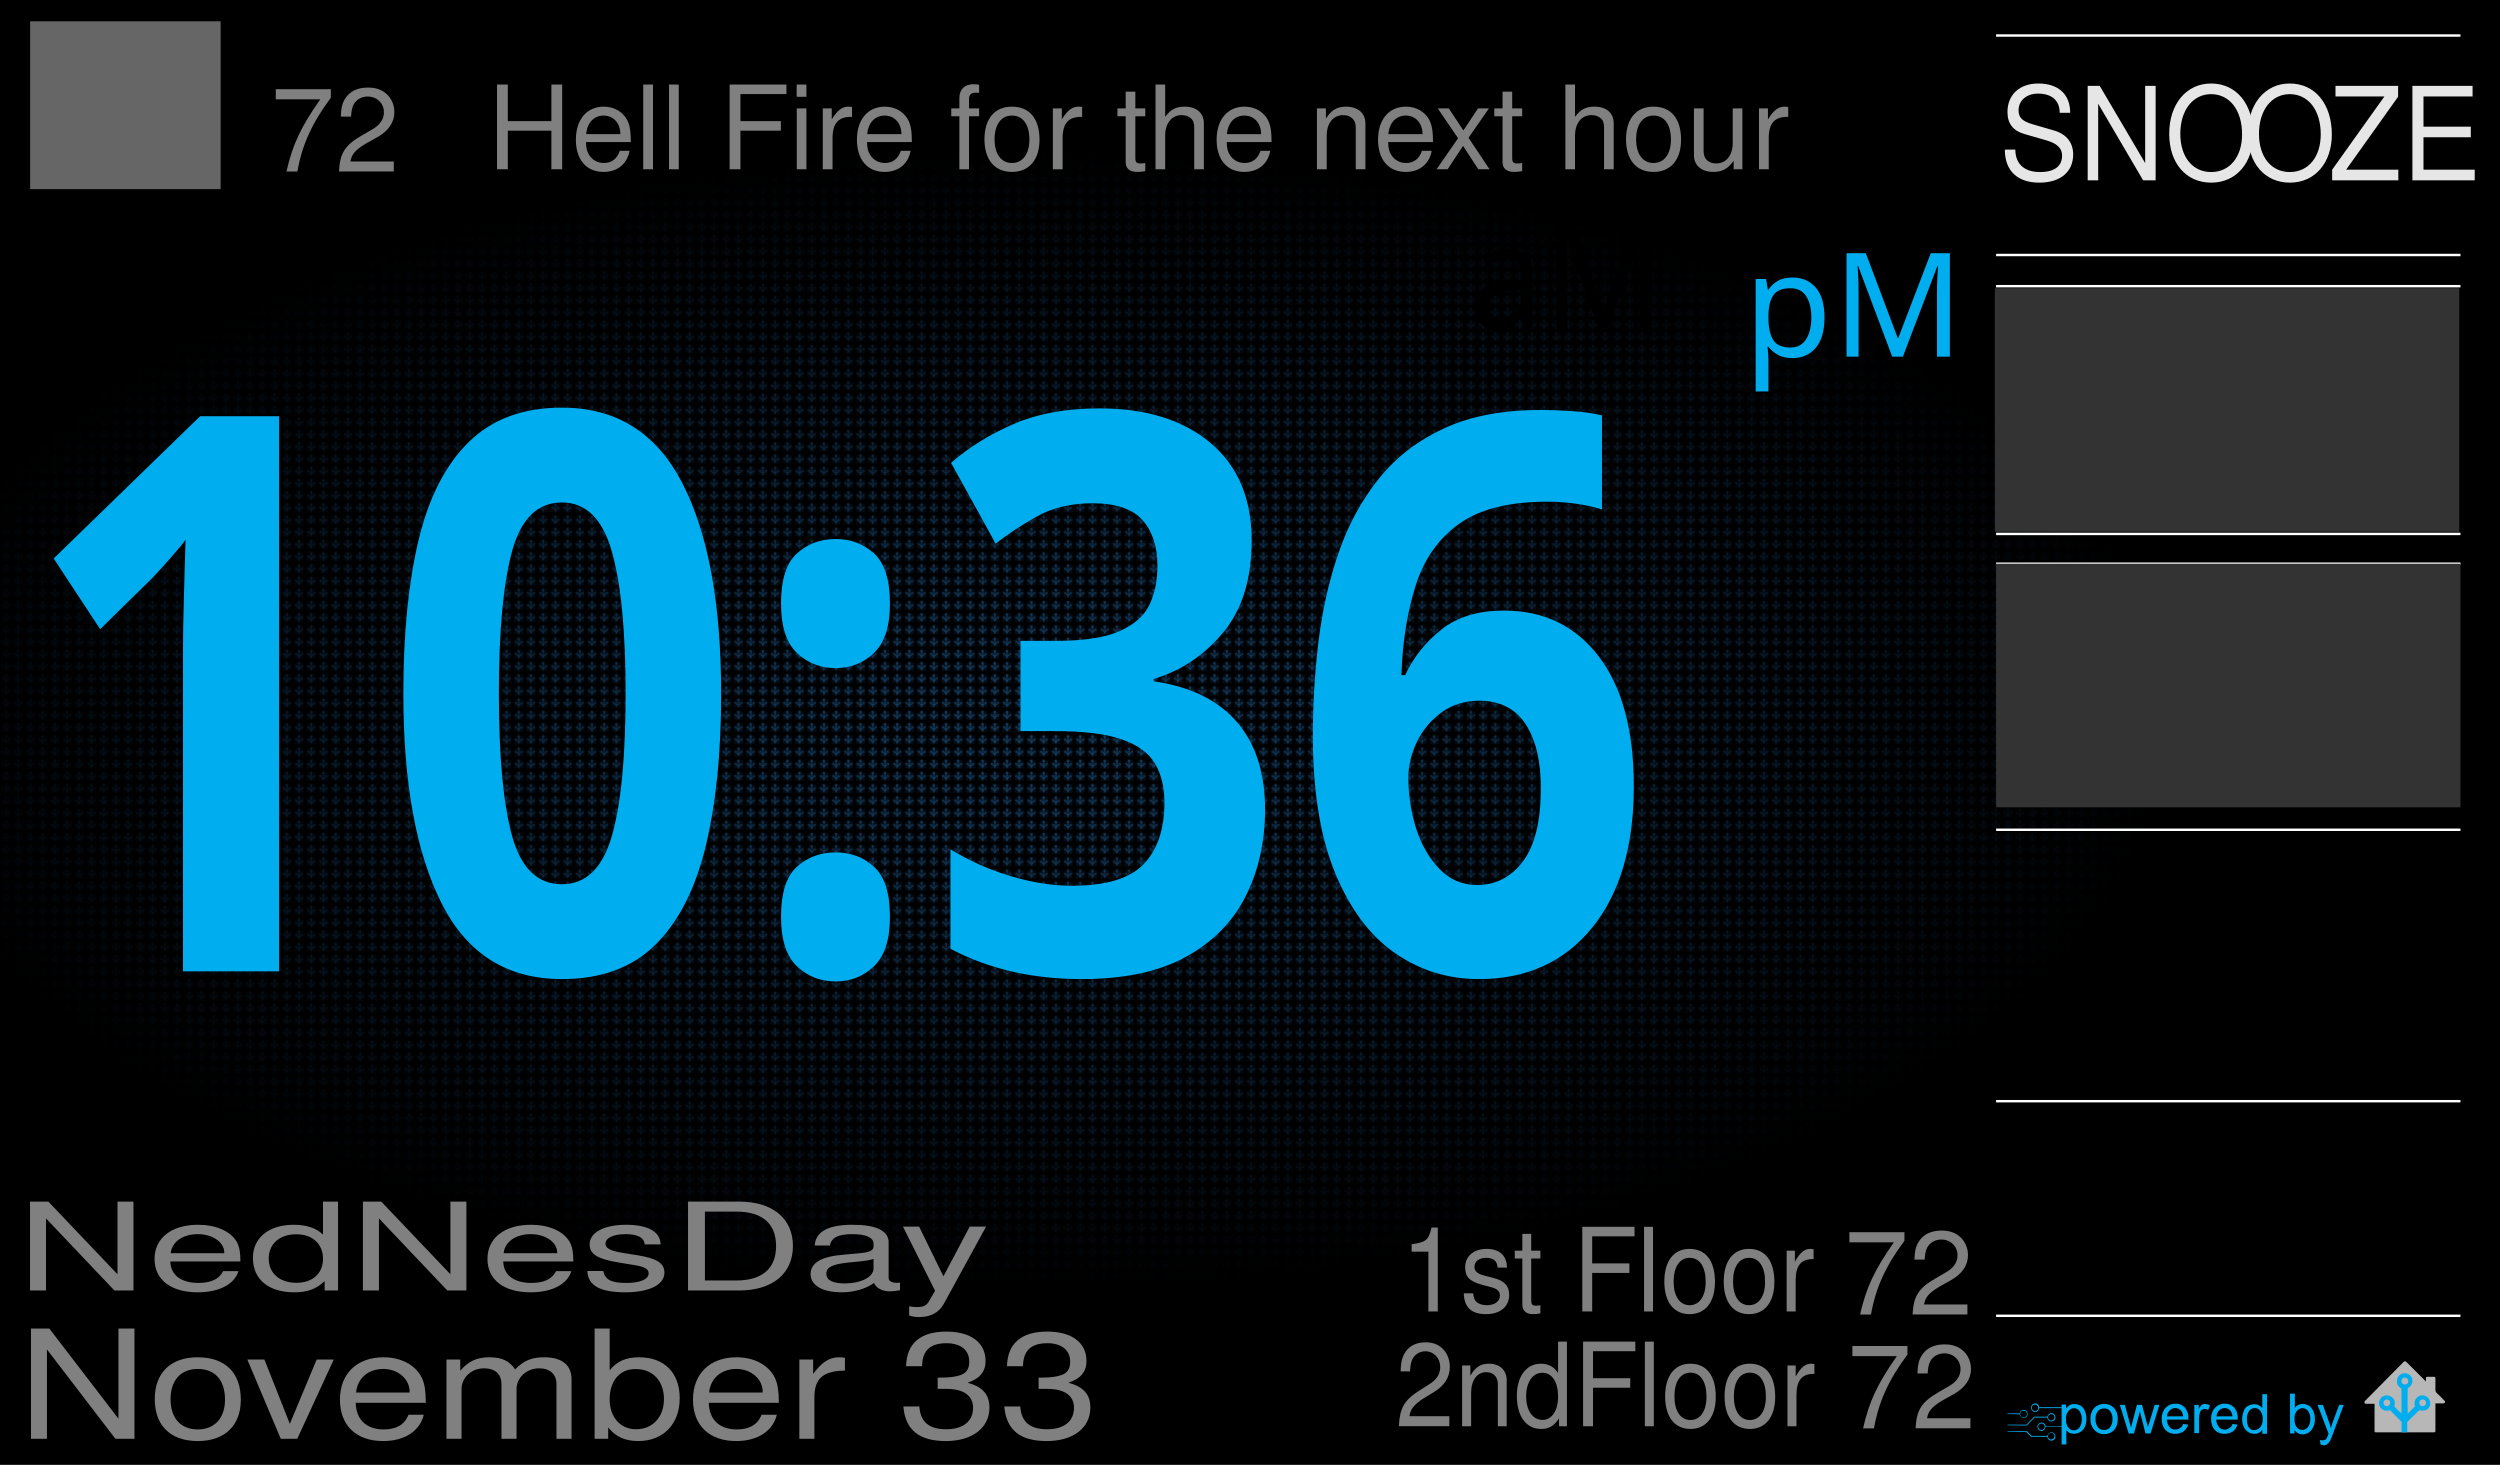
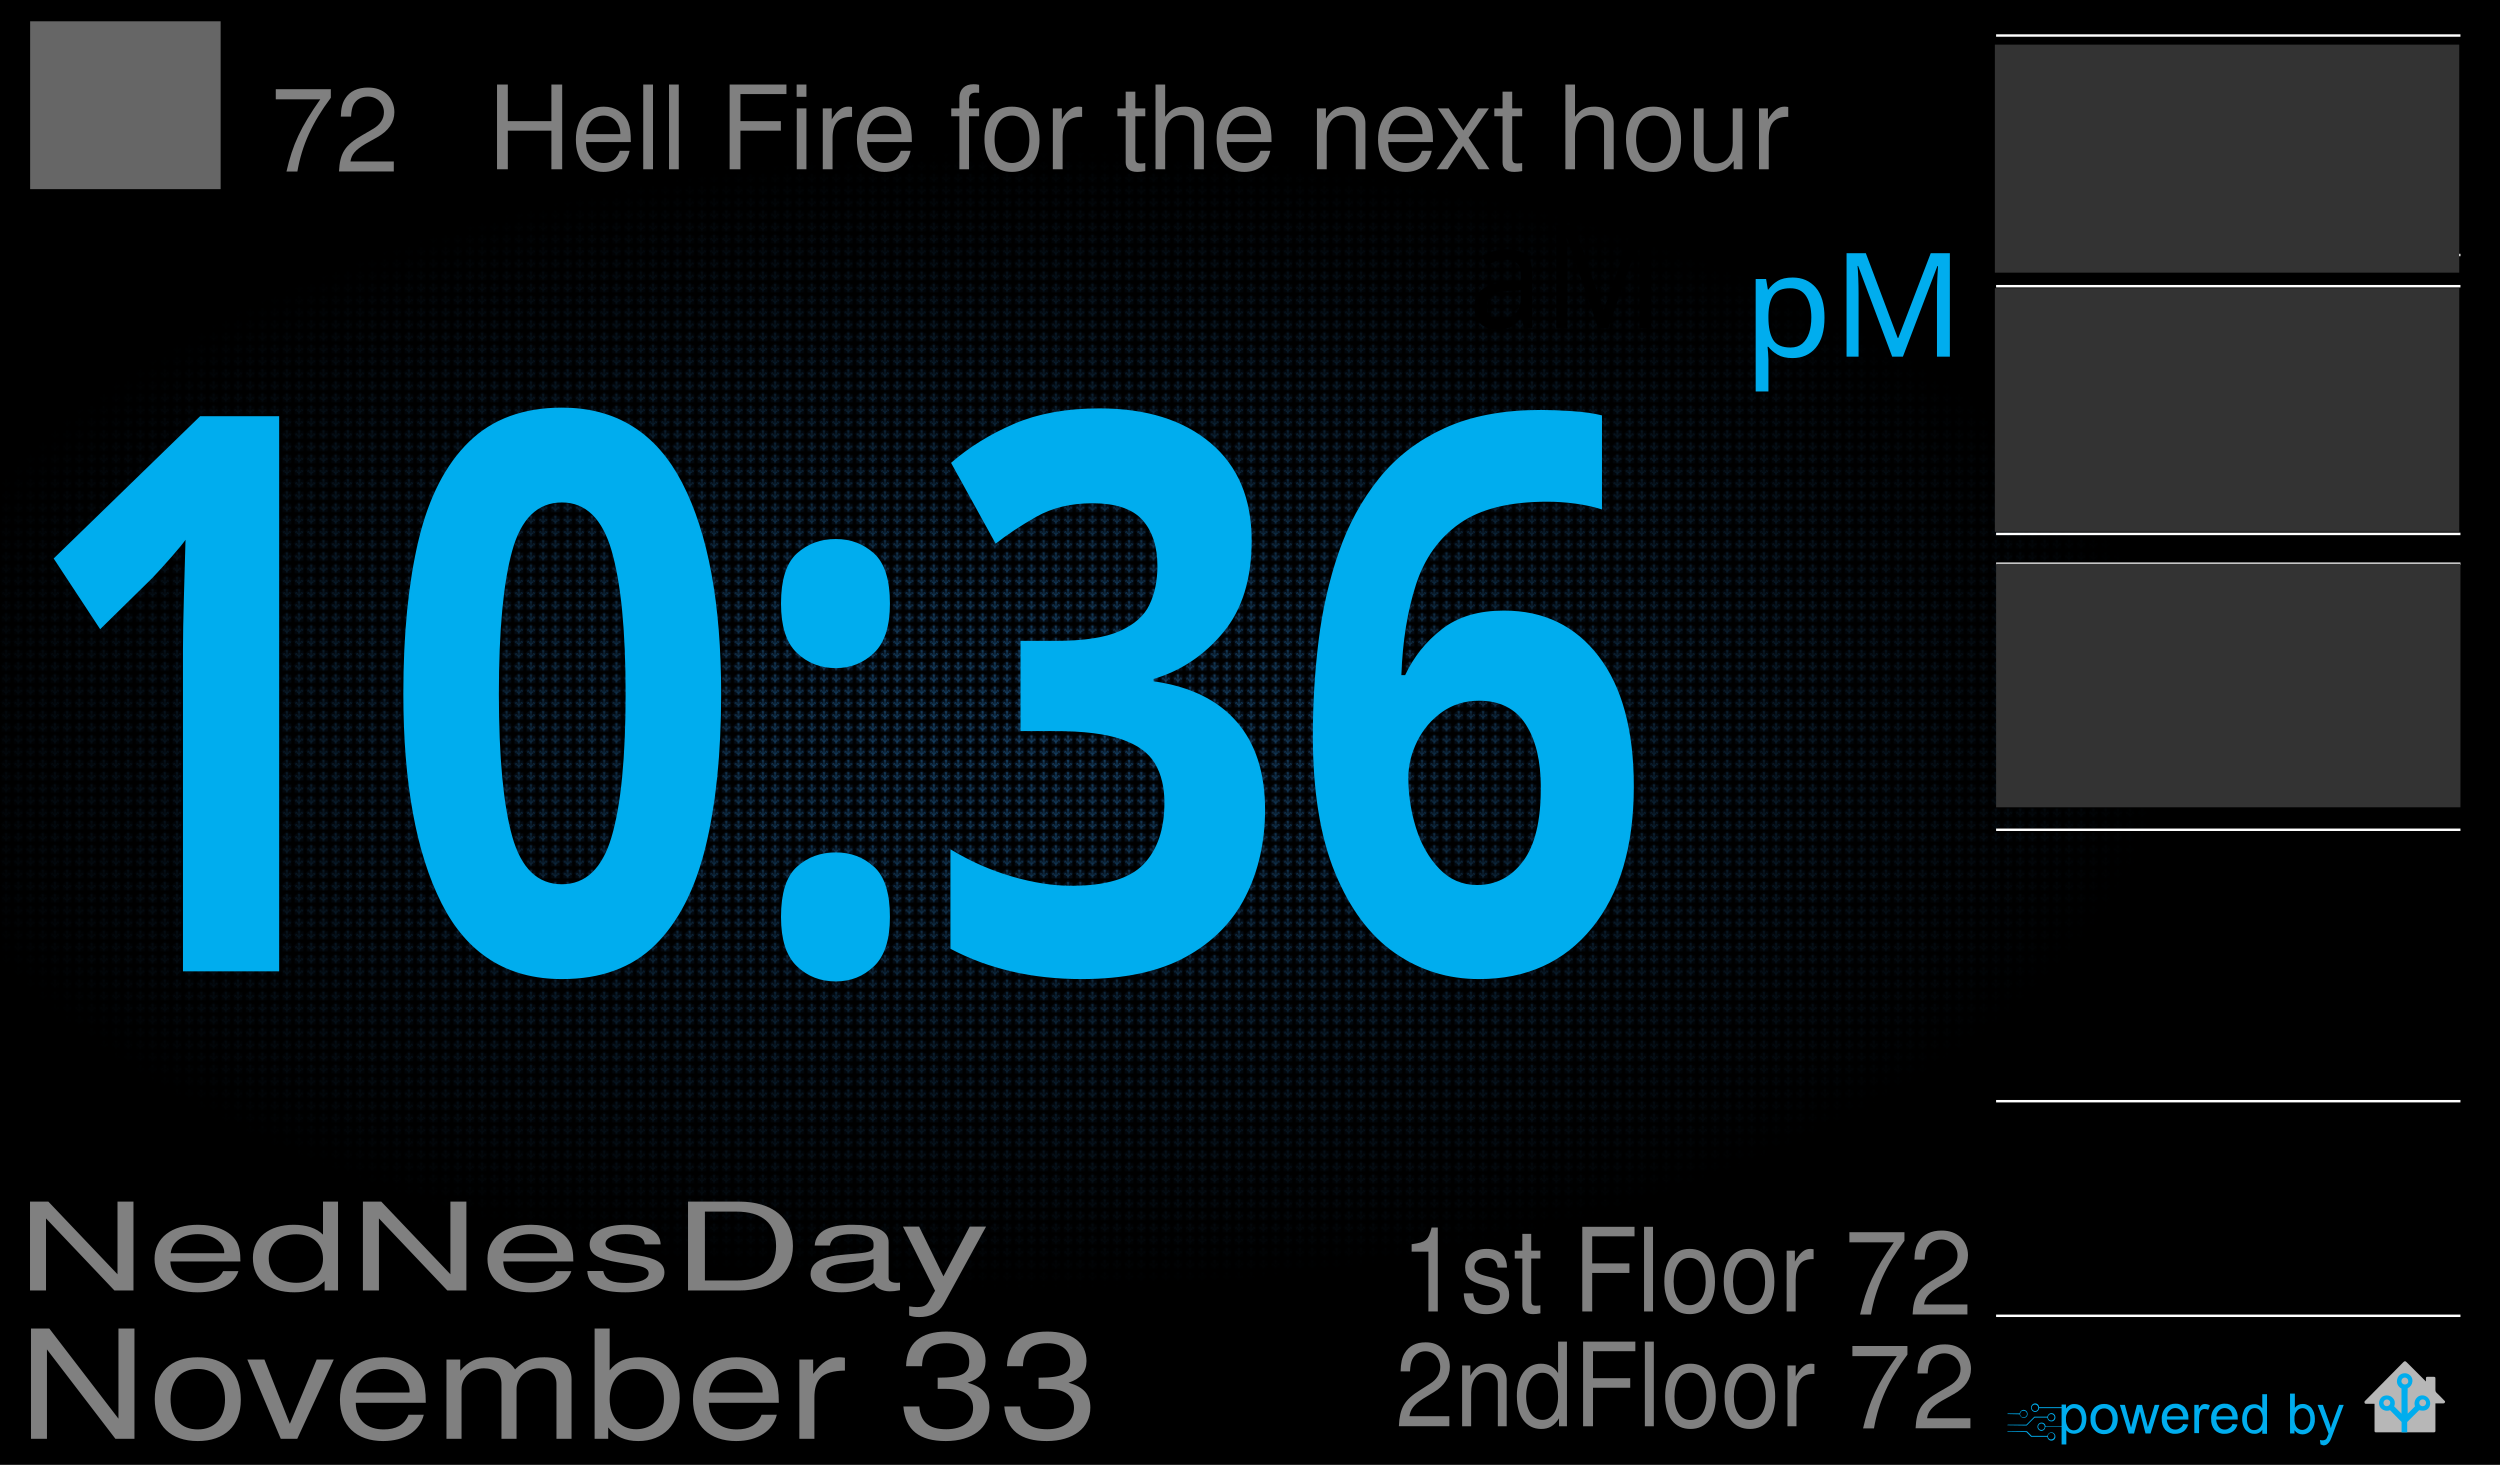
<svg xmlns="http://www.w3.org/2000/svg" id="Layer_2" data-name="Layer 2" viewBox="0 0 1024 600" version="1.1">
  <defs id="defs51">
    <style id="style10">.cls-1{fill:url(#radial-gradient);filter:url(#luminosity-noclip);}.cls-17,.cls-2{fill:none;}.cls-3{clip-path:url(#clip-path);}.cls-4{fill:url(#radial-gradient-2);}.cls-5{fill:#19476d;}.cls-6{mask:url(#mask);}.cls-7{fill:url(#New_Pattern_2);}.cls-8{opacity:0.05;}.cls-14,.cls-9{font-size:379.56px;}.cls-9{fill:#43a7f8;}.cls-10,.cls-14,.cls-20,.cls-9{font-family:DigitalDismay, Digital Dismay;}.cls-10,.cls-20{font-size:59.36px;}.cls-11{opacity:0.2;}.cls-12,.cls-14,.cls-20{fill:#00adee;}.cls-13{fill:#b7b7b7;}.cls-15{isolation:isolate;font-size:74.35px;}.cls-15,.cls-21,.cls-22{fill:gray;}.cls-15,.cls-18{font-family:HelveticaNeue-Thin, Helvetica Neue;}.cls-16{letter-spacing:-0.06em;}.cls-17{stroke:#fff;stroke-miterlimit:10;}.cls-18{font-size:53.07px;fill:#e6e6e6;}.cls-19{letter-spacing:-0.02em;}.cls-21{font-size:47.57px;font-family:Helvetica-Light, Helvetica;}.cls-23{fill:#333;}</style>
    <radialGradient id="radial-gradient" cx="422.59" cy="304.11" r="468.26" gradientTransform="translate(0 142.93) scale(1 0.5)" gradientUnits="userSpaceOnUse">
      <stop offset="0" stop-color="#fff" id="stop12" />
      <stop offset="0.09" stop-color="#f4f4f4" id="stop14" />
      <stop offset="0.24" stop-color="#d7d7d7" id="stop16" />
      <stop offset="0.43" stop-color="#a8a8a8" id="stop18" />
      <stop offset="0.67" stop-color="#676767" id="stop20" />
      <stop offset="0.94" stop-color="#141414" id="stop22" />
      <stop offset="1" id="stop24" />
    </radialGradient>
    <clipPath id="clip-path">
      <path class="cls-2" d="M4.9,3A.11.11,0,0,1,4.81,3H4.33V4.66c0,.07,0,.09-.11.09H.79c-.09,0-.11,0-.11-.11V3H.17a.08.08,0,0,1-.09-.09.11.11,0,0,1,0-.07l0-.05L2.4.55c.09-.08.12-.08.21,0L3.68,1.62l.08.09V1.53c0-.09,0-.11.11-.11h.34c.12,0,.12,0,.12.13v.67a.22.22,0,0,0,0,.14c.15.14.3.28.45.44l0,.06S4.91,2.93,4.9,3Z" id="path27" />
    </clipPath>
    <radialGradient id="radial-gradient-2" cx="-64978.36" cy="-85382.04" r="4.43" gradientTransform="matrix(0.56, 0, 0, -0.56, 36297.77, -47689.76)" gradientUnits="userSpaceOnUse">
      <stop offset="0" stop-color="#17426c" id="stop30" />
      <stop offset="1" stop-color="#050f1a" id="stop32" />
    </radialGradient>
    <filter id="luminosity-noclip" x="0" y="-0.53" width="1024" height="600.51" filterUnits="userSpaceOnUse" color-interpolation-filters="sRGB">
      <feFlood flood-color="#fff" result="bg" id="feFlood35" />
      <feBlend in="SourceGraphic" in2="bg" id="feBlend37" />
    </filter>
    <mask id="mask" x="0" y="-0.53" width="1024" height="600.51" maskUnits="userSpaceOnUse">
      <rect class="cls-1" y="-0.01" width="1024" height="600" id="rect40" />
    </mask>
    <pattern id="New_Pattern_2" data-name="New Pattern 2" width="5" height="5" patternUnits="userSpaceOnUse" viewBox="0 0 5 5">
      <rect class="cls-2" width="5" height="5" id="rect43" />
      <g class="cls-3" clip-path="url(#clip-path)" id="g47">
        <rect class="cls-4" x="0.02" y="0.02" width="4.95" height="4.95" id="rect45" />
      </g>
      <path id="path367" class="cls-5" d="M3.59,3.19A.2.2,0,0,0,3.78,3h0a.21.21,0,0,0-.21-.21A.2.2,0,0,0,3.36,3h0a.22.22,0,0,0,.23.19Zm-2.18,0A.19.19,0,0,0,1.6,3h0a.22.22,0,0,0-.23-.2.23.23,0,0,0-.19.2.21.21,0,0,0,.23.19Zm.89.94-.7-.71A.5.5,0,0,1,1,3.23a.49.49,0,0,1,.18-.64.53.53,0,0,1,.46,0,.53.53,0,0,1,.21.21.53.53,0,0,1,0,.39l.44.48V2.13A.47.47,0,0,1,2,1.79a.53.53,0,0,1,.1-.42.49.49,0,0,1,.68,0h0l0,0A.44.44,0,0,1,3,1.71a.49.49,0,0,1-.28.4c0,.36,0,1.45,0,1.53l.44-.45a.5.5,0,0,1,.21-.6.48.48,0,0,1,.64.2.45.45,0,0,1,0,.42c-.11.21-.3.28-.62.21l-.72.71v.6H2.29Zm.4-2.44a.22.22,0,0,0-.21-.2.2.2,0,0,0-.2.2.22.22,0,0,0,.22.21A.22.22,0,0,0,2.7,1.69Z" />
    </pattern>
  </defs>
  <g id="BG">
    <rect y="-0.53" width="1024" height="600.53" id="rect55" x="0" />
    <g class="cls-6" mask="url(#mask)" id="g59">
      <rect class="cls-7" y="-0.53" width="1024" height="600" id="rect57" x="0" style="fill:url(#New_Pattern_2)" />
    </g>
    <text class="cls-10" transform="matrix(0.92,0,0,1,601.49,134.45)" id="text65">aM</text>
    <g class="cls-11" id="g69" style="opacity:0.2">
      <text class="cls-10" transform="matrix(0.92,0,0,1,695.83,134.45)" id="text67">pM</text>
    </g>
    <g id="powered_by" data-name="powered by">
      <path id="path359" class="cls-12" d="m 822.26,579.19 c 0,0.12 0.12,0.12 0,0 z m 8.23,-0.25 a 1.65,1.65 0 0 0 -1.82,-1.45 1.81,1.81 0 0 0 -1.45,1.45 h -4.84 c -0.12,0.12 -0.12,0.12 -0.12,0.25 l 5,0.12 a 1.65,1.65 0 0 0 1.82,1.45 1.57,1.57 0 0 0 1.41,-1.82 z m -1.7,1.58 a 1.33,1.33 0 0 1 -1,-0.37 l -0.13,-0.24 a 1.29,1.29 0 0 1 -0.24,-0.72 1.7,1.7 0 0 1 0.24,-0.73 l 0.13,-0.24 a 1.33,1.33 0 0 1 1,-0.37 1.34,1.34 0 1 1 0,2.67 z m -6.53,3.27 c 0,0.12 0.12,0.12 0,0 z m 19.61,-3.52 a 1.65,1.65 0 0 0 -1.82,-1.45 1.81,1.81 0 0 0 -1.45,1.45 h -5.33 l -3.27,3.27 h -7.62 c -0.12,0.12 -0.24,0.25 -0.12,0.25 l 7.87,0.12 3.26,-3.27 h 5.21 a 1.65,1.65 0 1 0 3.27,-0.37 z m -1.7,1.58 a 1.33,1.33 0 1 1 1.34,-1.33 1.35,1.35 0 0 1 -1.34,1.33 z m -17.91,4.6 c 0,0.12 0.12,0.12 0,0 z m 19.61,1.69 a 1.65,1.65 0 0 0 -1.82,-1.45 1.81,1.81 0 0 0 -1.45,1.45 h -6.42 l -1.93,-1.93 h -7.87 c -0.12,0 -0.24,0.12 -0.12,0.24 l 7.74,0.12 1.94,1.94 h 6.66 a 1.65,1.65 0 1 0 3.27,-0.37 z m -1.7,1.46 h -0.18 a 1.25,1.25 0 0 1 -1.15,-1.36 1.34,1.34 0 1 1 1.33,1.34 z m 5.57,-5.33 h -7.87 a 1.62,1.62 0 0 0 -1.69,-1.57 1.7,1.7 0 0 0 -0.12,3.39 1.63,1.63 0 0 0 1.69,-1.58 h 8 a 0.12,0.12 0 0 0 0,-0.24 z m -9.56,1.45 a 1.33,1.33 0 1 1 1.33,-1.33 1.34,1.34 0 0 1 -1.33,1.33 z m 9.68,-9.32 h -10.65 a 1.62,1.62 0 0 0 -1.69,-1.57 1.76,1.76 0 0 0 0,3.51 1.64,1.64 0 0 0 1.69,-1.58 h 10.53 c 0.12,0 0.12,0 0.24,-0.12 0.12,-0.12 0.02,-0.12 -0.12,-0.24 z m -12.34,1.6 a 1.53,1.53 0 0 1 -1.34,-1.33 1.34,1.34 0 1 1 1.34,1.33 z" style="fill:#00adee" />
      <g id="powered_by-2" data-name="powered by-2">
        <g id="_Group_" data-name=" Group ">
          <path class="cls-13" d="m 1001.42,574.46 a 0.65,0.65 0 0 1 -0.6,0.37 h -3.27 v 11.26 c 0,0.48 -0.25,0.6 -0.73,0.6 h -23.48 c -0.61,0 -0.73,-0.12 -0.73,-0.73 V 575 h -3.51 a 0.58,0.58 0 0 1 -0.61,-0.61 0.72,0.72 0 0 1 0.12,-0.48 l 0.37,-0.36 15.37,-15.55 c 0.61,-0.6 0.85,-0.6 1.45,0 l 7.27,7.26 0.6,0.61 v -1.21 c 0,-0.61 0.12,-0.73 0.73,-0.73 h 2.3 c 0.85,0 0.85,0.24 0.85,0.85 v 4.6 a 1.39,1.39 0 0 0 0.36,1 c 1,1 2.06,1.94 3,3 l 0.36,0.37 c 0.27,0.11 0.27,0.47 0.15,0.71 z" id="path72" style="fill:#b7b7b7" />
          <path class="cls-12" d="m 995,573.25 a 3.2,3.2 0 0 0 -4.35,-1.33 3.46,3.46 0 0 0 -1.46,4.12 l -3,3 c 0,-0.48 -0.12,-8 0,-10.41 a 3.37,3.37 0 0 0 1.93,-2.78 2.85,2.85 0 0 0 -0.84,-2.42 l -0.12,-0.12 a 3.26,3.26 0 0 0 -4.6,0.24 3.66,3.66 0 0 0 -0.73,2.9 3.43,3.43 0 0 0 1.82,2.3 v 10.29 l -3,-3 a 3.44,3.44 0 0 0 0,-2.67 4.28,4.28 0 0 0 -1.45,-1.45 3.63,3.63 0 0 0 -3.15,0 3.28,3.28 0 0 0 -1.21,4.36 3.4,3.4 0 0 0 4.11,1.33 l 4.74,4.84 v 4.24 h 2.3 v -4.24 l 4.89,-4.84 c 2.18,0.49 3.51,0 4.23,-1.45 A 3.06,3.06 0 0 0 995,573.25 Z m -16,1.62 a 0.6,0.6 0 0 1 -0.06,0.19 c 0,0 0,0 0,0 a 0.34,0.34 0 0 1 -0.07,0.15 0.76,0.76 0 0 1 -0.2,0.28 1.32,1.32 0 0 1 -1,0.47 h -0.22 a 0.58,0.58 0 0 1 -0.14,0 1,1 0 0 1 -0.28,-0.11 0.54,0.54 0 0 1 -0.16,-0.1 l -0.16,-0.13 -0.14,-0.15 a 1,1 0 0 1 -0.2,-0.37 0.86,0.86 0 0 1 -0.07,-0.21 1.32,1.32 0 0 1 0,-0.56 1.22,1.22 0 0 1 0.09,-0.27 1.37,1.37 0 0 1 1.28,-0.84 1.19,1.19 0 0 1 0.62,0.16 0.56,0.56 0 0 1 0.17,0.09 1.64,1.64 0 0 1 0.25,0.21 0.32,0.32 0 0 1 0.1,0.13 0.69,0.69 0 0 1 0.14,0.25 1.42,1.42 0 0 1 0.11,0.55 1.27,1.27 0 0 1 -0.06,0.26 z m 6,-7.79 a 1.38,1.38 0 0 1 -1.37,-1.17 0.24,0.24 0 0 1 0,-0.08 0.61,0.61 0 0 1 0,-0.14 0.09,0.09 0 0 1 0,-0.05 1.39,1.39 0 0 1 2.78,0 0.09,0.09 0 0 1 0,0.05 0.61,0.61 0 0 1 0,0.14 0.5,0.5 0 0 1 0,0.12 1.05,1.05 0 0 1 0,0.19 1.4,1.4 0 0 1 -1.41,0.94 z m 7.33,8.91 a 1.4,1.4 0 1 1 1.39,-1.4 1.4,1.4 0 0 1 -1.37,1.41 z" id="path74" style="fill:#00adee" />
        </g>
        <g id="text857">
          <path id="path1974" class="cls-12" d="m 854,578 a 4.5,4.5 0 0 0 -1.7,-2.18 4.88,4.88 0 0 0 -2.66,-0.72 3.34,3.34 0 0 0 -1.94,0.48 4.87,4.87 0 0 0 -1.45,1.33 v -1.61 h -1.82 v 16.34 h 1.94 v -5.81 a 3.71,3.71 0 0 0 1.33,1.09 4.92,4.92 0 0 0 1.82,0.36 5.11,5.11 0 0 0 2.54,-0.72 4.93,4.93 0 0 0 1.94,-2.18 9.33,9.33 0 0 0 0.6,-3.27 A 8.66,8.66 0 0 0 854,578 Z m -2.3,6.78 a 3,3 0 0 1 -2.3,1.09 2.73,2.73 0 0 1 -2.18,-1.09 5.1,5.1 0 0 1 -1,-3.39 4.55,4.55 0 0 1 1,-3.39 3,3 0 0 1 2.3,-1.21 2.77,2.77 0 0 1 2.18,1.09 5.43,5.43 0 0 1 1,3.39 5.55,5.55 0 0 1 -1,3.47 z" style="fill:#00adee" />
          <path id="path1976" class="cls-12" d="m 865.86,576.63 a 5.37,5.37 0 0 0 -4,-1.57 5.67,5.67 0 0 0 -3.76,1.33 6.12,6.12 0 0 0 -1.81,4.84 5.85,5.85 0 0 0 1.69,4.6 5,5 0 0 0 4,1.58 5.66,5.66 0 0 0 2.78,-0.73 5.34,5.34 0 0 0 1.94,-2.06 7.8,7.8 0 0 0 0.73,-3.63 6.37,6.37 0 0 0 -1.57,-4.36 z m -1.57,8 a 3,3 0 0 1 -2.42,1.09 3.14,3.14 0 0 1 -2.55,-1.09 5.43,5.43 0 0 1 -1,-3.39 4.83,4.83 0 0 1 1,-3.27 3.53,3.53 0 0 1 2.55,-1.09 3.07,3.07 0 0 1 2.42,1.09 5.06,5.06 0 0 1 1,3.27 5.43,5.43 0 0 1 -1,3.38 z" style="fill:#00adee" />
          <path id="path1978" class="cls-12" d="m 871.91,587.16 -3.63,-11.74 h 2.06 l 1.82,6.78 0.72,2.54 c 0,-0.12 0.25,-1 0.61,-2.42 l 1.81,-6.9 h 2.06 l 1.82,6.78 0.6,2.3 0.73,-2.3 2.06,-6.78 h 1.93 l -3.63,11.74 h -2.06 l -1.81,-7 -0.49,-2.06 -2.42,9.08 z" style="fill:#00adee" />
          <path id="path1980" class="cls-12" d="m 896.37,581 a 6.47,6.47 0 0 0 -1.45,-4.48 4.94,4.94 0 0 0 -3.88,-1.57 5.29,5.29 0 0 0 -4,1.69 6.25,6.25 0 0 0 -1.58,4.6 6.43,6.43 0 0 0 1.46,4.48 5.27,5.27 0 0 0 4.11,1.57 6,6 0 0 0 3.39,-1 5.19,5.19 0 0 0 1.82,-2.79 l -2.06,-0.24 a 2.44,2.44 0 0 1 -1.33,1.69 3,3 0 0 1 -1.82,0.61 3,3 0 0 1 -2.42,-1.09 5.29,5.29 0 0 1 -1.09,-3 h 8.84 z m -8.72,-0.85 a 3,3 0 0 1 1.09,-2.42 3.13,3.13 0 0 1 2.3,-1 3.17,3.17 0 0 1 2.42,1.21 4.53,4.53 0 0 1 0.73,2.18 z" style="fill:#00adee" />
          <path id="path1982" class="cls-12" d="m 898.79,587.16 v -11.74 h 1.81 v 1.7 a 7.57,7.57 0 0 1 1.22,-1.7 2.43,2.43 0 0 1 1.33,-0.36 4.53,4.53 0 0 1 2.06,0.6 l -0.73,1.82 a 3.27,3.27 0 0 0 -1.45,-0.36 2,2 0 0 0 -1.21,0.36 1.72,1.72 0 0 0 -0.73,1.09 7.07,7.07 0 0 0 -0.36,2.3 V 587 h -1.94 z" style="fill:#00adee" />
          <path id="path1984" class="cls-12" d="m 916.58,581 a 6.42,6.42 0 0 0 -1.45,-4.48 4.93,4.93 0 0 0 -3.87,-1.57 5.11,5.11 0 0 0 -4,1.69 6.25,6.25 0 0 0 -1.57,4.6 6.42,6.42 0 0 0 1.45,4.48 5.3,5.3 0 0 0 4.12,1.57 6,6 0 0 0 3.39,-1 5.18,5.18 0 0 0 1.81,-2.79 l -2.05,-0.24 a 2.45,2.45 0 0 1 -1.34,1.69 2.92,2.92 0 0 1 -1.81,0.61 3,3 0 0 1 -2.42,-1.09 5.29,5.29 0 0 1 -1.09,-3 h 8.83 z m -8.71,-0.85 a 3.47,3.47 0 0 1 1.09,-2.42 3.11,3.11 0 0 1 2.3,-1 3.18,3.18 0 0 1 2.42,1.21 4.75,4.75 0 0 1 0.73,2.18 z" style="fill:#00adee" />
          <path id="path1986" class="cls-12" d="m 926.63,571.06 v 5.81 a 3.18,3.18 0 0 0 -1.33,-1.21 3.57,3.57 0 0 0 -1.94,-0.48 5.24,5.24 0 0 0 -2.66,0.72 3.44,3.44 0 0 0 -1.69,2.18 8,8 0 0 0 -0.61,3.15 6.9,6.9 0 0 0 0.61,3.15 4.63,4.63 0 0 0 1.81,2.18 4.52,4.52 0 0 0 2.54,0.72 3.46,3.46 0 0 0 3.27,-1.69 v 1.69 h 1.94 v -16.22 z m -0.85,13.56 c -1.33,1.57 -5.44,2.42 -5.44,-3.39 a 5.13,5.13 0 0 1 1,-3.39 2.76,2.76 0 0 1 2.17,-1.09 2.82,2.82 0 0 1 2.3,1.09 5.51,5.51 0 0 1 1,3.51 5,5 0 0 1 -1.03,3.27 z" style="fill:#00adee" />
          <path id="path1988" class="cls-12" d="m 947.82,578.69 a 7.64,7.64 0 0 0 -1,-1.94 3.92,3.92 0 0 0 -1.58,-1.21 4,4 0 0 0 -2,-0.48 3.91,3.91 0 0 0 -3.27,1.57 v -5.81 H 938 v 16.34 h 1.82 v -1.33 a 4,4 0 0 0 3.27,1.7 4.72,4.72 0 0 0 3.63,-1.7 6.87,6.87 0 0 0 1.45,-4.72 7.87,7.87 0 0 0 -0.35,-2.42 z m -2.55,5.93 a 3.14,3.14 0 0 1 -2.3,1.09 3,3 0 0 1 -2.54,-1.57 6.06,6.06 0 0 1 -0.6,-3 4.41,4.41 0 0 1 1,-3.27 3.18,3.18 0 0 1 2.3,-1.09 2.76,2.76 0 0 1 2.17,1.09 5.13,5.13 0 0 1 1,3.39 5.37,5.37 0 0 1 -1.03,3.36 z" style="fill:#00adee" />
          <path id="path1990" class="cls-12" d="m 950.48,591.64 -0.24,-1.81 a 4.2,4.2 0 0 0 1.09,0.12 2.48,2.48 0 0 0 1.09,-0.24 1.53,1.53 0 0 0 0.6,-0.61 10.34,10.34 0 0 0 0.61,-1.45 c 0,-0.12 0.12,-0.24 0.12,-0.49 l -4.48,-11.74 h 2.18 l 2.42,6.78 a 19.19,19.19 0 0 1 0.85,2.78 17.6,17.6 0 0 1 0.84,-2.66 l 2.55,-6.9 H 960 l -4.48,12 a 27.85,27.85 0 0 1 -1.08,2.66 4.9,4.9 0 0 1 -1.22,1.45 2.55,2.55 0 0 1 -1.69,0.49 c -0.08,-0.14 -0.53,-0.14 -1.05,-0.38 z" style="fill:#00adee" />
        </g>
      </g>
    </g>
  </g>
  <text id="sensor.clock_time" class="cls-14" x="7.289" y="360.082" transform="scale(0.9050568,1.104903)" style="font-style:normal;font-variant:normal;font-weight:800;font-stretch:normal;font-size:288.24px;font-family:'Rockwell Extra Bold';-inkscape-font-specification:'Rockwell Extra Bold, Ultra-Bold';font-variant-ligatures:normal;font-variant-caps:normal;font-variant-numeric:normal;font-feature-settings:normal;text-align:start;writing-mode:lr-tb;text-anchor:start;fill:#00adee;stroke-width:0.759">10:36</text>
  <text y="644.887" x="5.448" id="sensor.clock_day" class="cls-15" transform="scale(1.220021,0.8196578)" style="font-size:60.942px;font-family:HelveticaNeue-Thin, 'Helvetica Neue';isolation:isolate;fill:#808080;stroke-width:0.82">NedNesDay</text>
  <text y="645.657" x="6.424" id="sensor.clock_date" class="cls-15" transform="scale(1.095578,0.9127601)" style="font-size:67.864px;font-family:HelveticaNeue-Thin, 'Helvetica Neue';isolation:isolate;fill:#808080;stroke-width:0.913">November 33</text>
  <line class="cls-17" x1="817.6" y1="117.22" x2="1007.8" y2="117.22" id="line102" />
  <line class="cls-17" x1="817.6" y1="104.45" x2="1007.8" y2="104.45" id="line104" />
  <line class="cls-17" x1="817.6" y1="14.55" x2="1007.8" y2="14.55" id="line106" />
  <line class="cls-17" x1="817.6" y1="218.7" x2="1007.8" y2="218.7" id="line108" />
  <line class="cls-17" x1="817.6" y1="230.9" x2="1007.8" y2="230.9" id="line110" />
  <line class="cls-17" x1="817.6" y1="339.87" x2="1007.8" y2="339.87" id="line112" />
  <line class="cls-17" x1="817.6" y1="451.05" x2="1007.8" y2="451.05" id="line114" />
  <line class="cls-17" x1="817.6" y1="538.95" x2="1007.8" y2="538.95" id="line116" />
  <rect class="cls-2" x="817.6" y="14.55" width="190.2" height="89.9" id="rect118" />
  <rect class="cls-2" x="817.6" y="118.05" width="189.7" height="99.77" id="rect120" />
  <rect class="cls-2" x="817.6" y="231.41" width="189.7" height="107.91" id="rect122" />
-   <text class="cls-18" transform="translate(818.84 73.86) scale(0.92 1)" id="text128">SNO<tspan class="cls-19" x="108.74" y="0" id="tspan124">O</tspan>
-     <tspan x="146.79" y="0" id="tspan126">ZE</tspan>
-   </text>
  <g class="cls-11" id="g132" />
  <text class="cls-20" id="sensor.clock_am_pm" x="714.079" y="146.08">pM</text>
  <text id="sensor.dark_sky_temperature" class="cls-21" x="110.773" y="70.267">72</text>
  <rect class="cls-23" x="817.1" y="118.05" width="190.2" height="99.77" id="camera.stone_door" style="fill:#333333;stroke-width:1.072" />
  <rect id="sensor.dark_sky_minutely_summary_icon" width="78.033" height="68.749" x="12.344" y="8.721" style="fill:#666666" />
  <rect class="cls-23" x="817.6" y="230.9" width="190.2" height="99.77" id="camera.wu_doppler_weather" />
  <text id="sensor.dark_sky_minutely_summary" class="cls-21" x="199.628" y="69.324">Hell Fire for the next hour</text>
  <text id="climate.downstairs" class="cls-21" x="755.323" y="538.446">72</text>
  <text id="climate.upstairs" class="cls-21" x="756.551" y="585.064">72</text>
  <text style="font-size:45.628px;font-family:Helvetica-Light, Helvetica;fill:#808080;stroke-width:0.959" id="sensor.dark_sky_temperature-4-0" transform="scale(0.9591663,1.042572)" class="cls-21" x="598.167" y="515.251">1st Floor</text>
  <text style="font-size:45.628px;font-family:Helvetica-Light, Helvetica;fill:#808080;stroke-width:0.959" id="sensor.dark_sky_temperature-4-0-5" transform="scale(0.9591663,1.042572)" class="cls-21" x="595.824" y="560.356">2ndFloor</text>
+   <rect class="cls-23" x="817.1" y="18.28" width="190.2" height="93.406" id="input_boolean.clock_snooze" style="fill:#333333;stroke-width:1.037" />
</svg>
